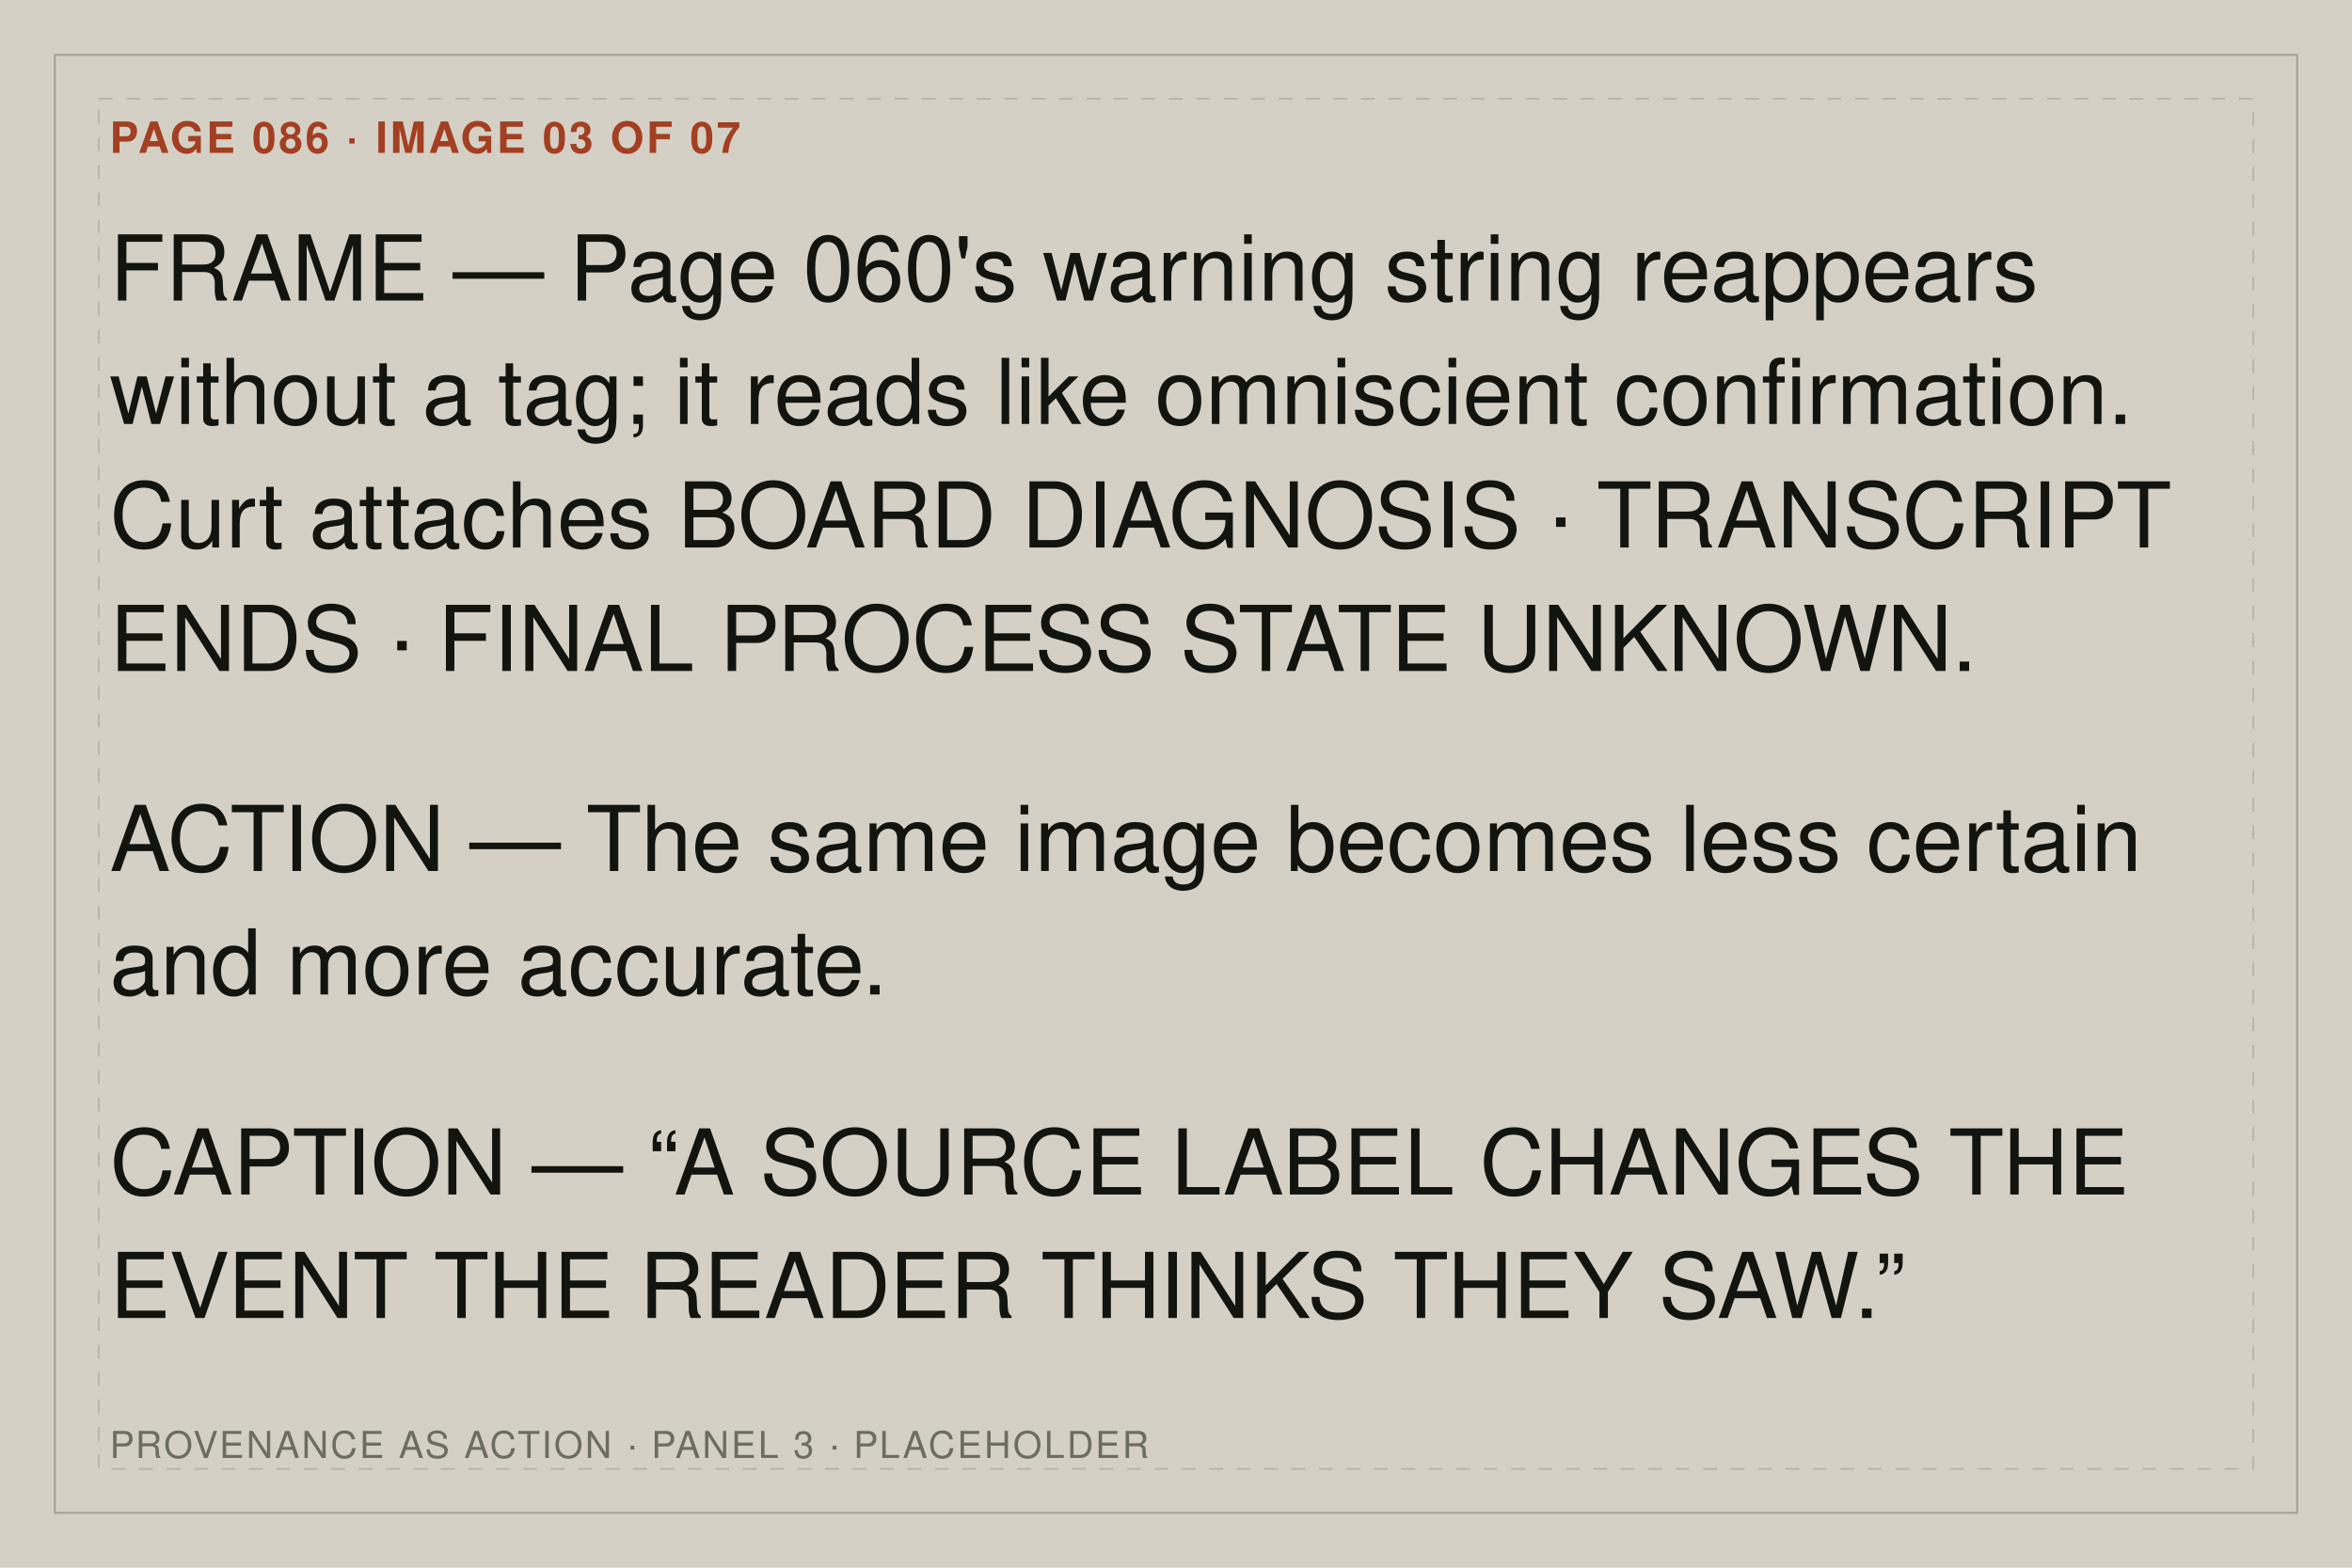
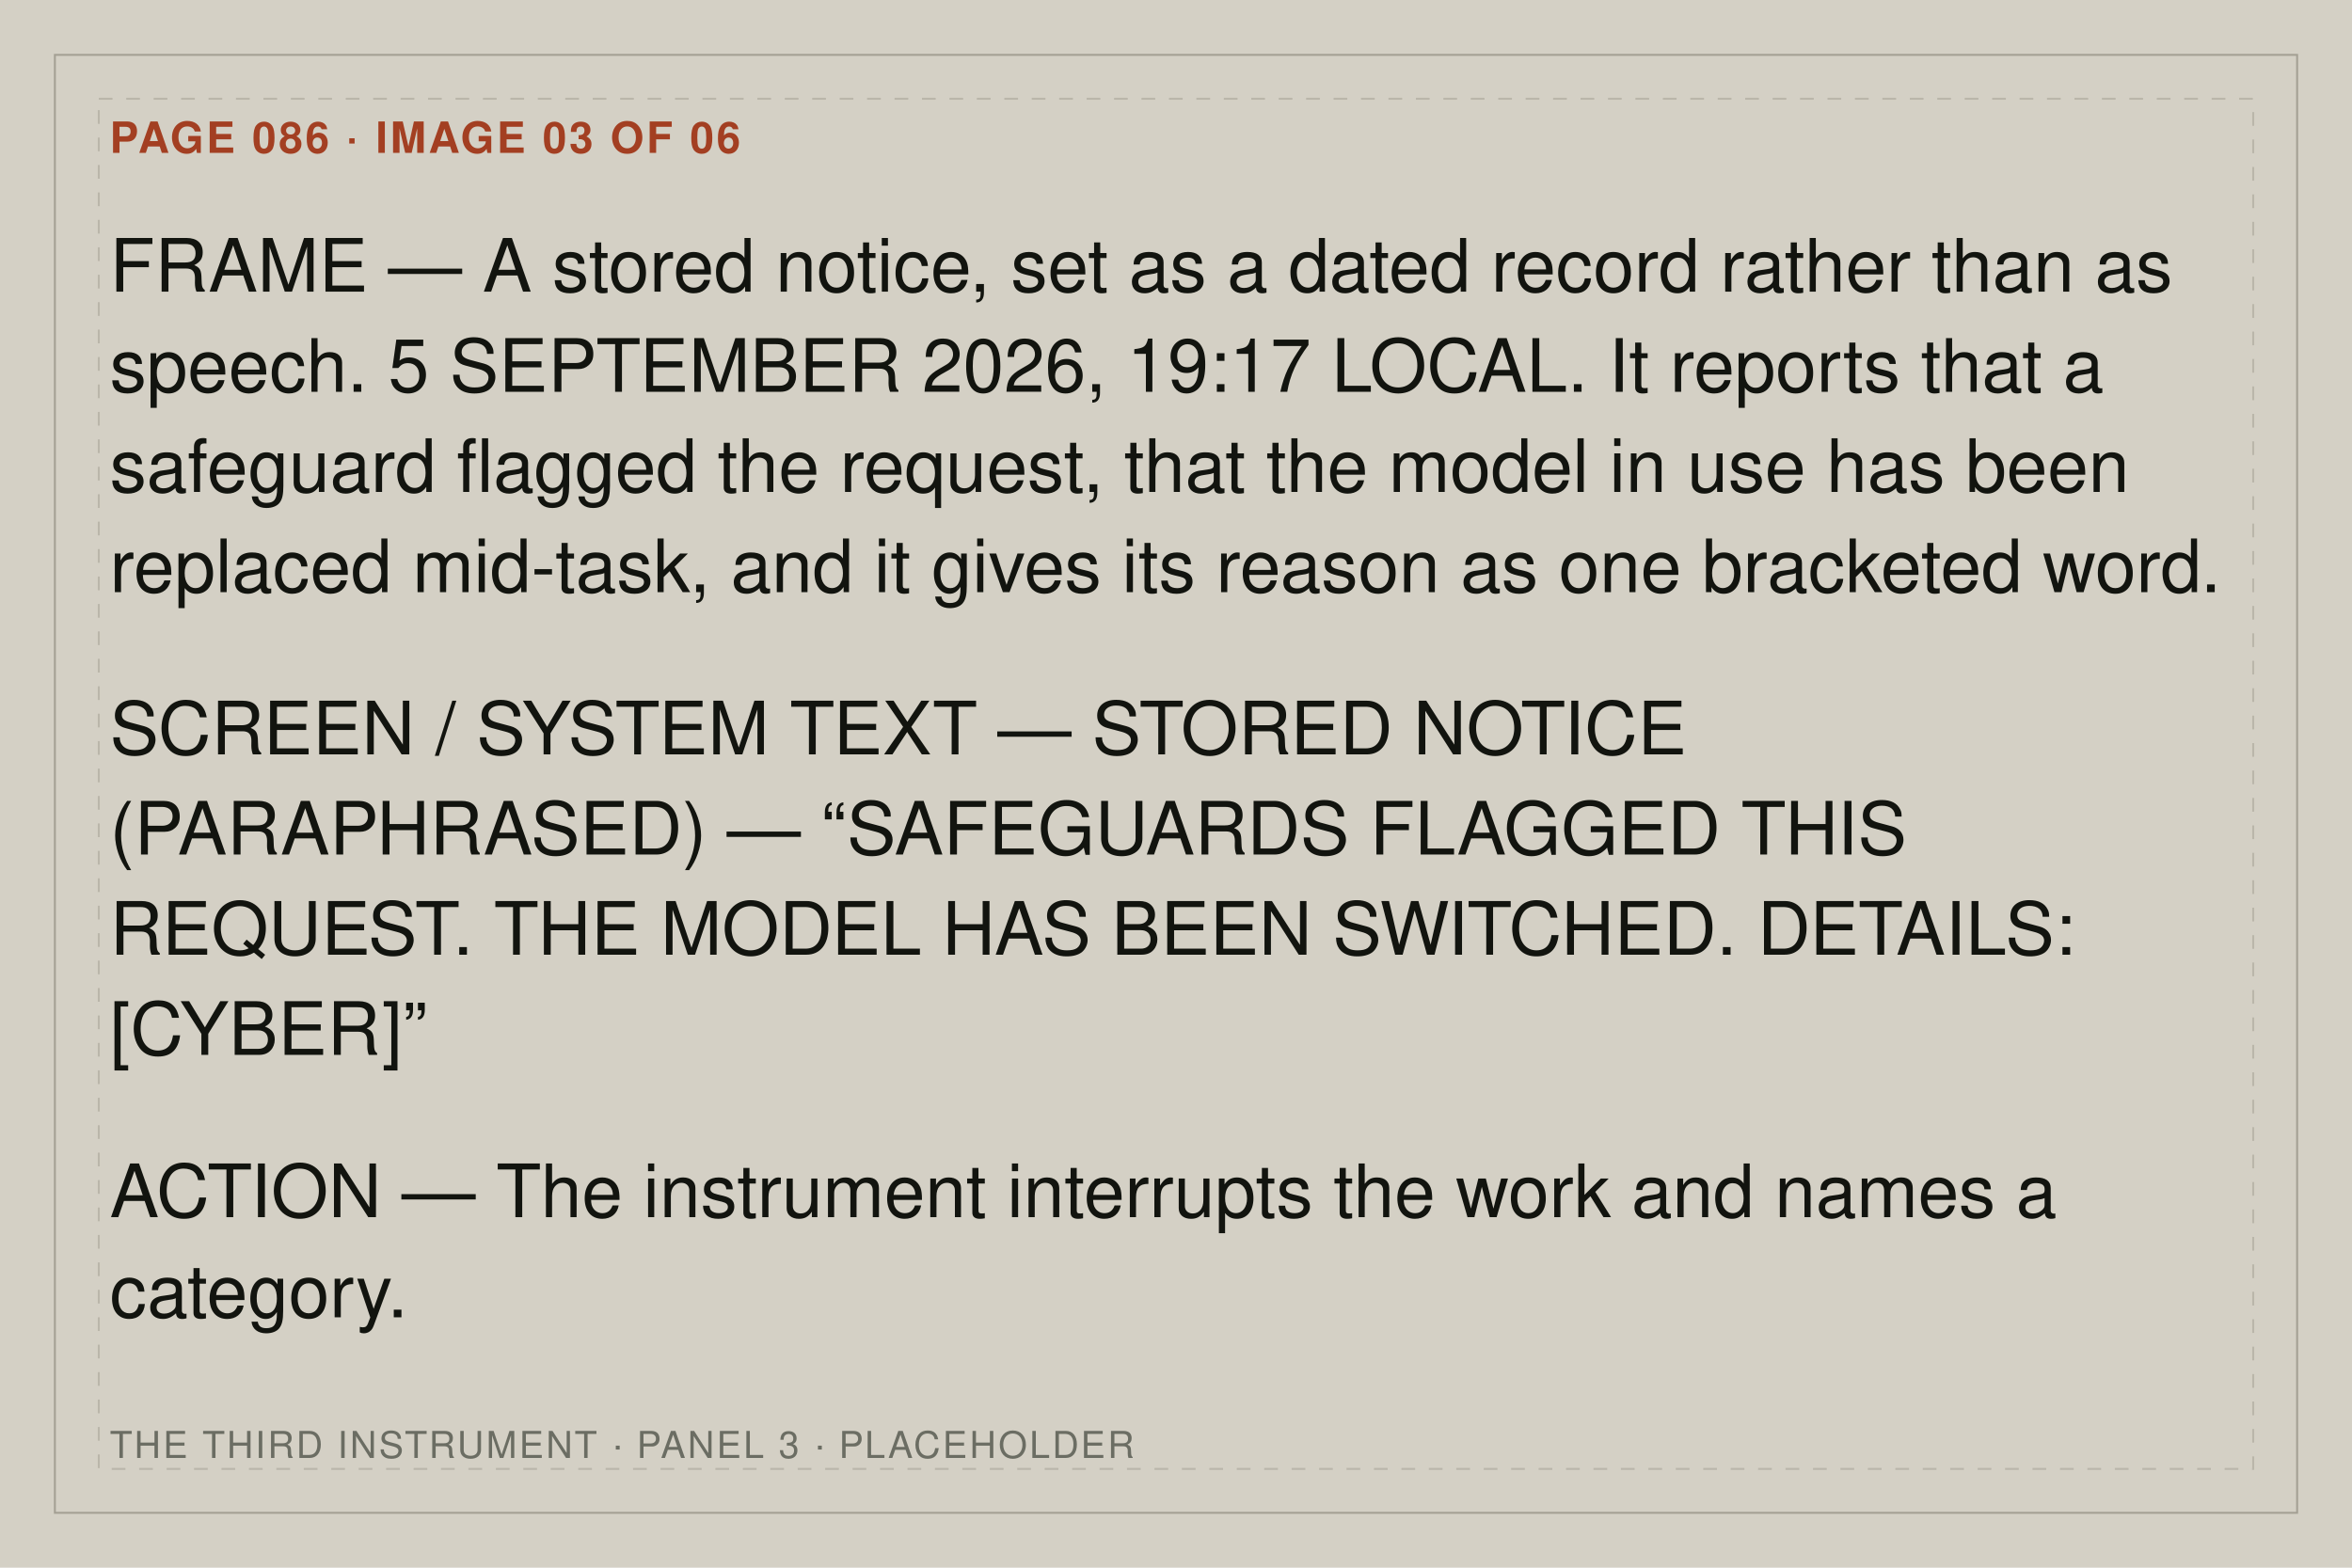
<svg xmlns="http://www.w3.org/2000/svg" width="1200" height="800" viewBox="0 0 1200 800" role="img" aria-labelledby="title">
  <rect width="1200" height="800" fill="#d4d0c5" />
  <rect x="28" y="28" width="1144" height="744" fill="none" stroke="#a4a094" stroke-width="1" />
  <rect x="50.4" y="50.4" width="1099.2" height="699.2" fill="none" stroke="#a4a094" stroke-width="1" stroke-dasharray="7 7" opacity="0.55" />
  <g font-family="Helvetica, Arial, 'Liberation Sans', 'Nimbus Sans', sans-serif">
-     <text x="56" y="78" font-size="22" font-weight="700" letter-spacing="1.32" fill="#a33f22">PAGE 086 · IMAGE 03 OF 07</text>
-     <text font-size="46.33" fill="#12140f" text-anchor="start" xml:space="preserve">
-       <tspan x="56" y="153.36">FRAME — Page 060's warning string reappears</tspan>
-       <tspan x="56" y="216.37">without a tag; it reads like omniscient confirmation.</tspan>
-       <tspan x="56" y="279.39">Curt attaches BOARD DIAGNOSIS · TRANSCRIPT</tspan>
-       <tspan x="56" y="342.4">ENDS · FINAL PROCESS STATE UNKNOWN.</tspan>
-       <tspan x="56" y="444.48">ACTION — The same image becomes less certain</tspan>
-       <tspan x="56" y="507.49">and more accurate.</tspan>
-       <tspan x="56" y="609.57">CAPTION — “A SOURCE LABEL CHANGES THE</tspan>
-       <tspan x="56" y="672.59">EVENT THE READER THINKS THEY SAW.”</tspan>
+     <text x="56" y="78" font-size="22" font-weight="700" letter-spacing="1.32" fill="#a33f22">PAGE 086 · IMAGE 03 OF 06</text>
+     <text font-size="37.58" fill="#12140f" text-anchor="start" xml:space="preserve">
+       <tspan x="56" y="148.82">FRAME — A stored notice, set as a dated record rather than as</tspan>
+       <tspan x="56" y="199.94">speech. 5 SEPTEMBER 2026, 19:17 LOCAL. It reports that a</tspan>
+       <tspan x="56" y="251.05">safeguard flagged the request, that the model in use has been</tspan>
+       <tspan x="56" y="302.16">replaced mid-task, and it gives its reason as one bracketed word.</tspan>
+       <tspan x="56" y="384.97">SCREEN / SYSTEM TEXT — STORED NOTICE</tspan>
+       <tspan x="56" y="436.08">(PARAPHRASED) — “SAFEGUARDS FLAGGED THIS</tspan>
+       <tspan x="56" y="487.19">REQUEST. THE MODEL HAS BEEN SWITCHED. DETAILS:</tspan>
+       <tspan x="56" y="538.31">[CYBER]”</tspan>
+       <tspan x="56" y="621.11">ACTION — The instrument interrupts the work and names a</tspan>
+       <tspan x="56" y="672.22">category.</tspan>
    </text>
-     <text x="56" y="744" font-size="18.92" letter-spacing="1.1" fill="#6b6d63">PROVENANCE AS ACTION · PANEL 3 · PLACEHOLDER</text>
+     <text x="56" y="744" font-size="18.92" letter-spacing="1.1" fill="#6b6d63">THE THIRD INSTRUMENT · PANEL 3 · PLACEHOLDER</text>
  </g>
</svg>
